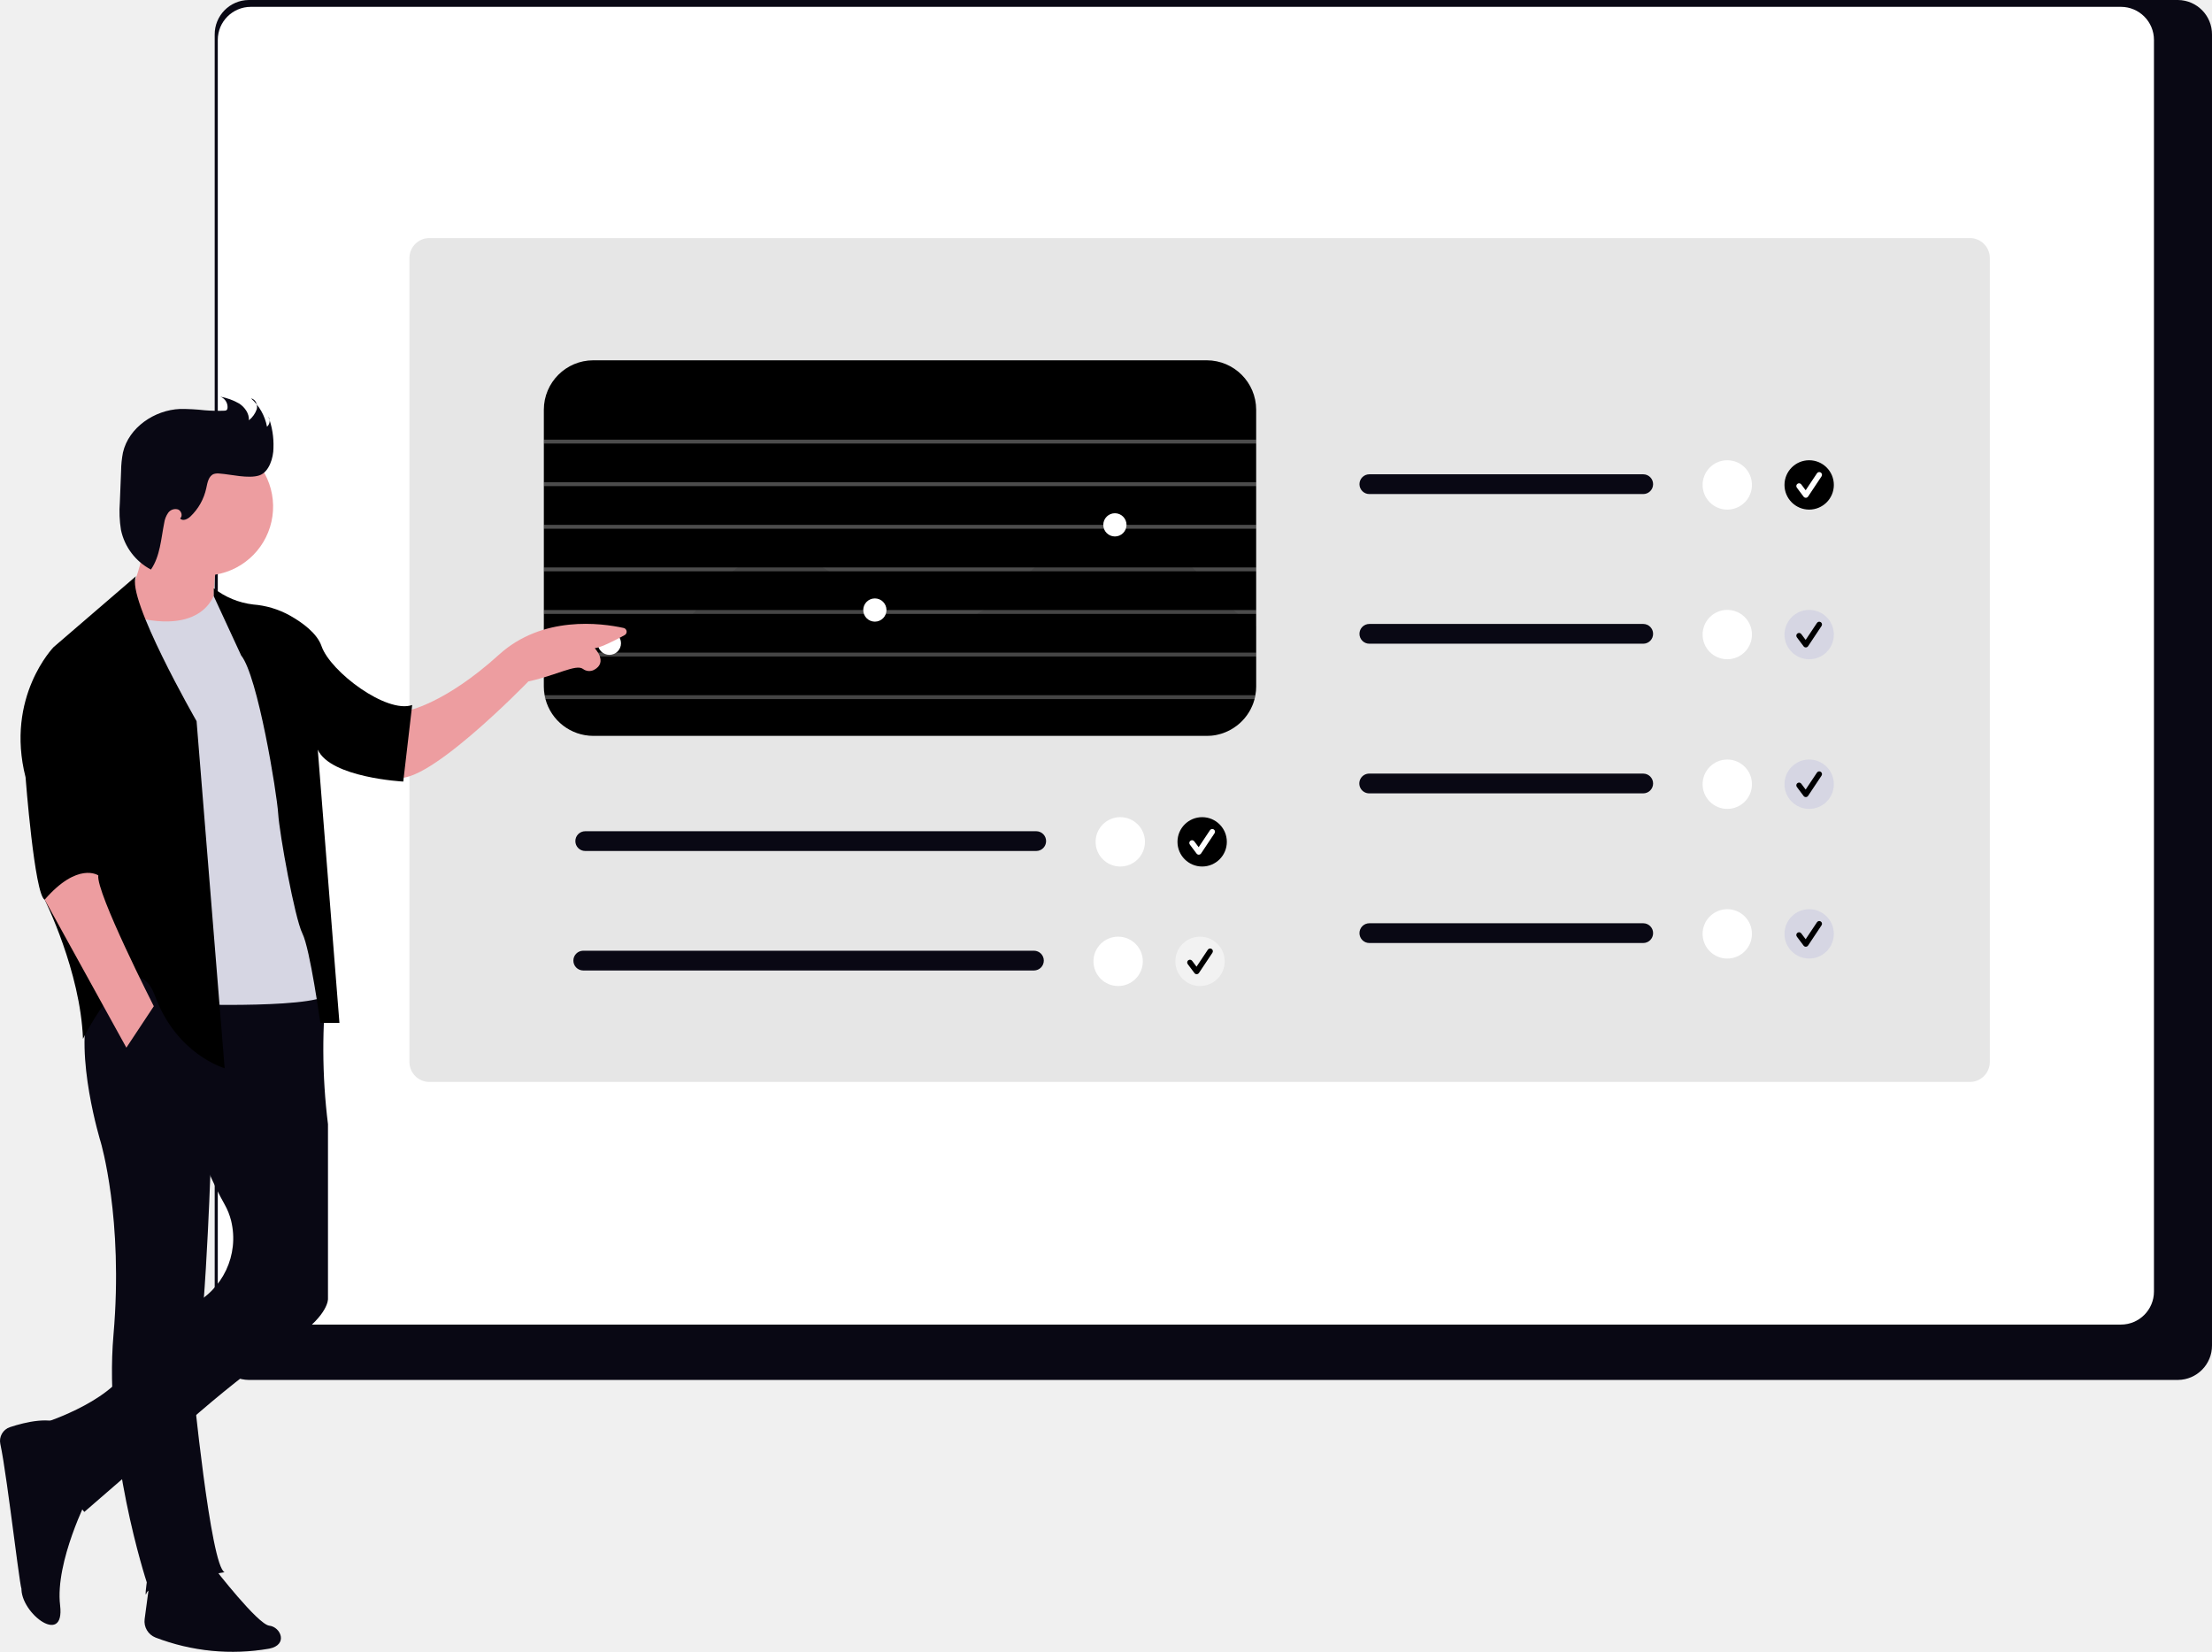
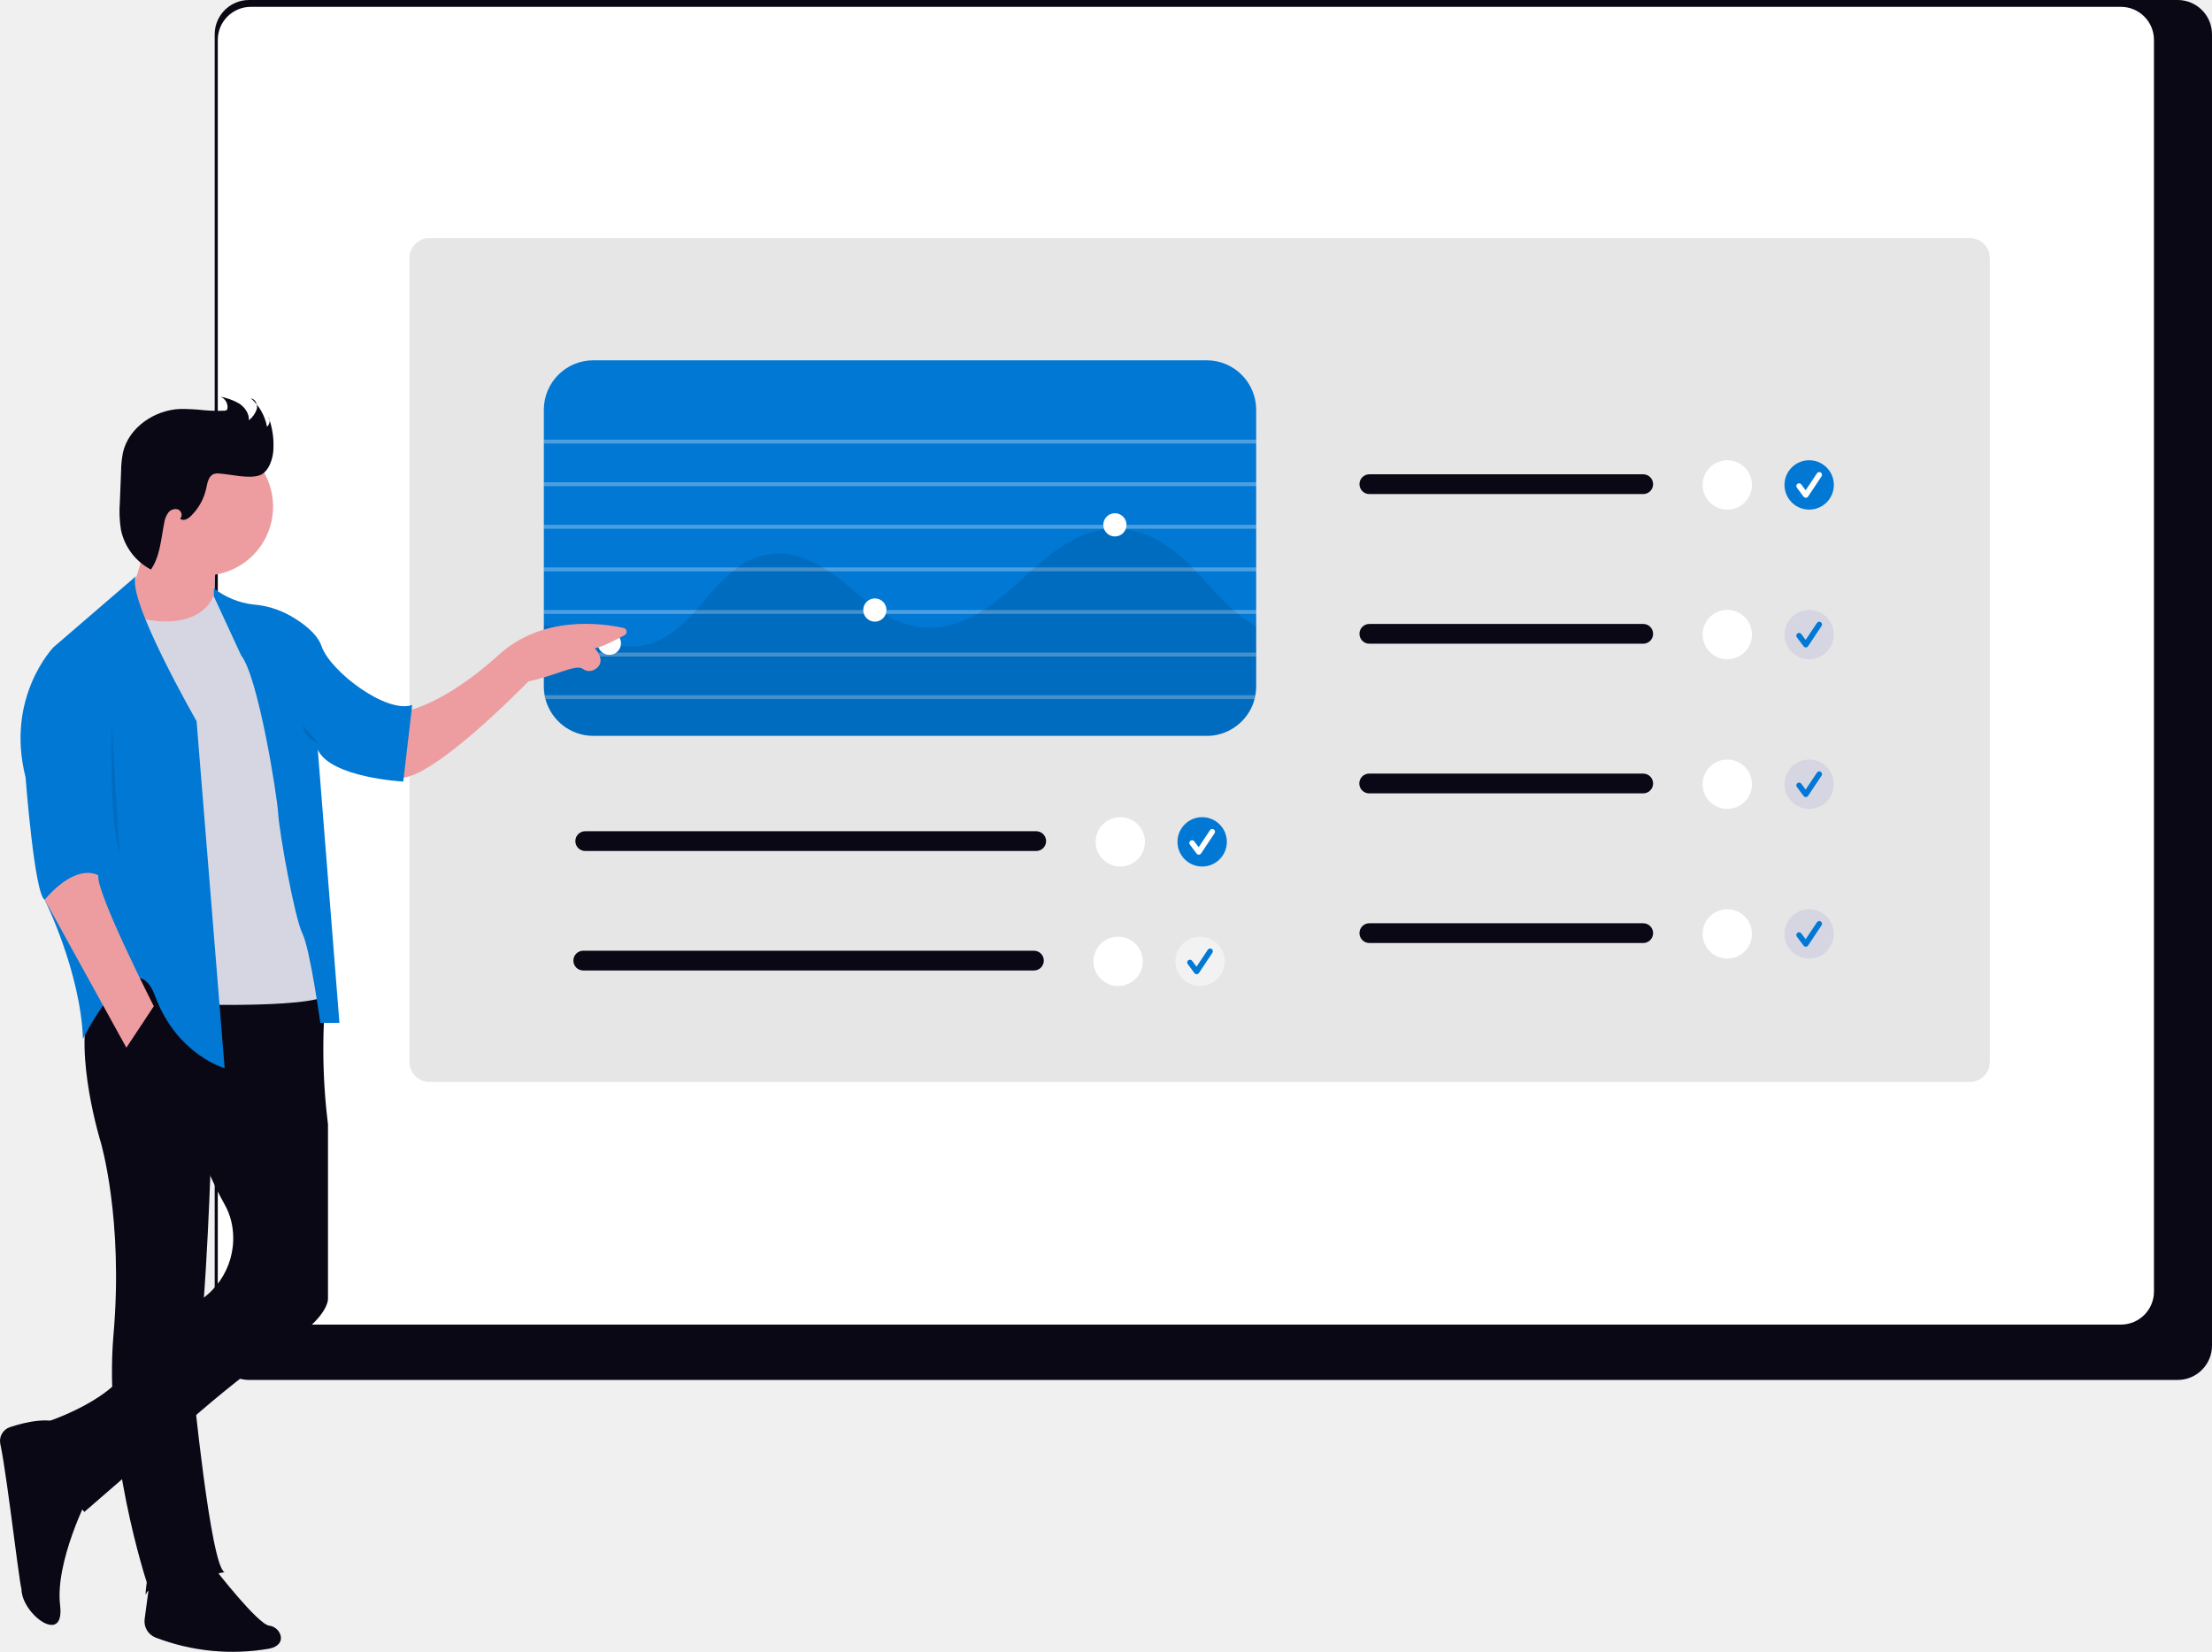
<svg xmlns="http://www.w3.org/2000/svg" viewBox="0 0 960 716.851">
  <g transform="translate(-480 -248.653)">
    <path d="M1418.5,232.384h-837.3a14.9,14.9,0,0,0-14.76,15.014v568.86a14.9,14.9,0,0,0,14.76,14.983h837.3a14.9,14.9,0,0,0,14.76-14.983V247.4a14.9,14.9,0,0,0-14.758-15.014Z" transform="translate(6.738 16.269)" fill="#090814" />
    <path d="M1392.421,232.384H580.754a14.339,14.339,0,0,0-14.312,14.337V789.934a14.333,14.333,0,0,0,14.312,14.312h811.667a14.333,14.333,0,0,0,14.312-14.312V246.722a14.338,14.338,0,0,0-14.3-14.337Z" transform="translate(8.077 19.243)" fill="#fff" />
    <g transform="translate(657.698 351.964)">
      <path d="M8.668,0H677.2a8.668,8.668,0,0,1,8.668,8.668V357.562a8.668,8.668,0,0,1-8.668,8.668H8.668A8.668,8.668,0,0,1,0,357.562V8.668A8.668,8.668,0,0,1,8.668,0Z" transform="translate(0)" fill="#e6e6e6" />
-       <path d="M578.656,230.179H312.369a21.477,21.477,0,0,0-21.44,21.44v120.1a20.206,20.206,0,0,0,.353,3.8c.084.571.218,1.126.353,1.68a21.509,21.509,0,0,0,20.734,15.962H578.656c.437,0,.874-.017,1.294-.05h.3V393.1a1.278,1.278,0,0,0,.252-.017c.084,0,.185-.017.269-.017a.15.15,0,0,0,.084-.017c.185-.017.37-.034.538-.05.3-.05.6-.084.891-.134a.286.286,0,0,1,.118-.017.332.332,0,0,1,.168-.034.062.062,0,0,1,.05-.017c.185-.034.37-.067.555-.118a1.949,1.949,0,0,0,.3-.067c.37-.084.739-.168,1.092-.286.168-.05.319-.084.487-.134.218-.067.454-.151.672-.235a2.64,2.64,0,0,0,.336-.118.087.087,0,0,0,.067-.034,15.012,15.012,0,0,0,1.428-.588c.4-.185.79-.386,1.176-.588.151-.067.286-.151.437-.235a.351.351,0,0,0,.1-.067c.386-.235.773-.471,1.143-.689.017-.017.017-.034.034-.034a.017.017,0,0,0,.012,0,.016.016,0,0,0,0-.012,12.844,12.844,0,0,0,1.143-.807h.017c.1-.084.185-.151.269-.218.118-.084.235-.185.336-.269.2-.168.4-.336.588-.5a2.609,2.609,0,0,0,.319-.286c.286-.252.555-.521.823-.79a4.742,4.742,0,0,0,.4-.437,6.965,6.965,0,0,0,.588-.639c.168-.218.353-.437.521-.655a7.539,7.539,0,0,0,.555-.723c.3-.4.571-.807.84-1.243.218-.353.437-.722.638-1.092.1-.185.2-.387.3-.588.017,0,.017-.017.017-.034.185-.353.353-.706.5-1.075.067-.151.135-.286.185-.437.135-.286.235-.588.353-.891.185-.554.37-1.126.521-1.7.134-.555.269-1.109.353-1.68a20.191,20.191,0,0,0,.353-3.8V251.619A21.477,21.477,0,0,0,578.656,230.179Z" transform="translate(-232.602 -177.129)" fill="currentColor" />
+       <path d="M578.656,230.179H312.369a21.477,21.477,0,0,0-21.44,21.44v120.1a20.206,20.206,0,0,0,.353,3.8c.084.571.218,1.126.353,1.68a21.509,21.509,0,0,0,20.734,15.962H578.656c.437,0,.874-.017,1.294-.05h.3V393.1a1.278,1.278,0,0,0,.252-.017c.084,0,.185-.017.269-.017a.15.15,0,0,0,.084-.017c.185-.017.37-.034.538-.05.3-.05.6-.084.891-.134a.286.286,0,0,1,.118-.017.332.332,0,0,1,.168-.034.062.062,0,0,1,.05-.017c.185-.034.37-.067.555-.118a1.949,1.949,0,0,0,.3-.067c.37-.084.739-.168,1.092-.286.168-.05.319-.084.487-.134.218-.067.454-.151.672-.235a2.64,2.64,0,0,0,.336-.118.087.087,0,0,0,.067-.034,15.012,15.012,0,0,0,1.428-.588c.4-.185.79-.386,1.176-.588.151-.067.286-.151.437-.235a.351.351,0,0,0,.1-.067c.386-.235.773-.471,1.143-.689.017-.017.017-.034.034-.034a.017.017,0,0,0,.012,0,.016.016,0,0,0,0-.012,12.844,12.844,0,0,0,1.143-.807h.017c.1-.084.185-.151.269-.218.118-.084.235-.185.336-.269.2-.168.4-.336.588-.5a2.609,2.609,0,0,0,.319-.286c.286-.252.555-.521.823-.79a4.742,4.742,0,0,0,.4-.437,6.965,6.965,0,0,0,.588-.639c.168-.218.353-.437.521-.655a7.539,7.539,0,0,0,.555-.723c.3-.4.571-.807.84-1.243.218-.353.437-.722.638-1.092.1-.185.2-.387.3-.588.017,0,.017-.017.017-.034.185-.353.353-.706.5-1.075.067-.151.135-.286.185-.437.135-.286.235-.588.353-.891.185-.554.37-1.126.521-1.7.134-.555.269-1.109.353-1.68a20.191,20.191,0,0,0,.353-3.8V251.619A21.477,21.477,0,0,0,578.656,230.179Z" transform="translate(-232.602 -177.129)" fill="#0078d4" />
      <rect width="309.168" height="1.68" transform="translate(58.327 87.494)" fill="#fff" opacity="0.3" />
      <rect width="309.168" height="1.68" transform="translate(58.327 105.978)" fill="#fff" opacity="0.3" />
      <rect width="309.168" height="1.68" transform="translate(58.327 124.461)" fill="#fff" opacity="0.3" />
      <rect width="309.168" height="1.68" transform="translate(58.327 142.942)" fill="#fff" opacity="0.3" />
      <rect width="309.168" height="1.68" transform="translate(58.327 161.426)" fill="#fff" opacity="0.3" />
      <rect width="309.168" height="1.68" transform="translate(58.327 179.909)" fill="#fff" opacity="0.3" />
      <path d="M599.746,387.123c-.084.571-.219,1.126-.353,1.68H291.166a13.885,13.885,0,0,1-.2-1.68Z" transform="translate(-232.603 -188.732)" fill="#fff" opacity="0.3" />
      <g transform="translate(58.327 126.14)" opacity="0.1">
        <path d="M600.1,351.548v26.01a20.19,20.19,0,0,1-.353,3.8c-.084.571-.218,1.126-.353,1.68-.151.571-.336,1.143-.521,1.7-.118.3-.218.6-.353.89-.05.151-.118.286-.185.437-.151.37-.319.723-.5,1.075,0,.017,0,.034-.017.034-.1.2-.2.4-.3.588-.2.37-.42.739-.638,1.092-.269.437-.538.84-.84,1.243a7.532,7.532,0,0,1-.555.723c-.168.218-.353.437-.521.655a6.978,6.978,0,0,1-.588.638,4.735,4.735,0,0,1-.4.437c-.269.269-.538.538-.823.79a2.6,2.6,0,0,1-.319.286c-.185.168-.386.336-.588.5-.1.084-.219.185-.336.269-.084.067-.168.134-.269.218h-.017a12.838,12.838,0,0,1-1.143.806.016.016,0,0,1-.017.017c-.017,0-.017.017-.034.034-.235.168-.487.319-.739.47-.134.084-.269.151-.4.218a.351.351,0,0,1-.1.067c-.151.084-.286.168-.437.235-.386.2-.773.4-1.176.588a14.989,14.989,0,0,1-1.428.588.088.088,0,0,1-.067.034,2.651,2.651,0,0,1-.336.118c-.219.084-.454.168-.672.235-.168.05-.319.084-.487.134-.353.118-.723.2-1.092.286a1.95,1.95,0,0,1-.3.067c-.185.05-.37.084-.555.118a.062.062,0,0,0-.05.017.333.333,0,0,0-.168.034.286.286,0,0,0-.118.017c-.286.05-.588.084-.891.134-.168.017-.353.034-.538.05a.151.151,0,0,1-.084.017c-.185.017-.353.033-.521.05h-.034c-.185.017-.37.017-.554.034-.336.017-.672.017-1.008.017H312.369a21.509,21.509,0,0,1-20.734-15.962h-.47a13.885,13.885,0,0,1-.2-1.68c-.017-.319-.034-.655-.034-.975v-29.3a39.955,39.955,0,0,1,10.4,1.7c9.141,2.789,18.029,7.511,27.573,7.511.756,0,1.546-.034,2.319-.1,10.048-.84,17.861-7.074,24.364-14.114.521-.555,1.042-1.109,1.529-1.68,1.227-1.361,2.4-2.756,3.545-4.133a90.459,90.459,0,0,1,12.216-12.669c.723-.588,1.445-1.142,2.184-1.68a31.035,31.035,0,0,1,14.82-5.931c.689-.067,1.378-.118,2.067-.134,7.192-.218,13.946,2.369,20.1,6.066.891.538,1.781,1.092,2.638,1.68a100.339,100.339,0,0,1,8.485,6.435,162.235,162.235,0,0,0,13.106,10.367c.336.235.672.47,1.008.672.521.353,1.059.689,1.6,1.008a38.832,38.832,0,0,0,15.19,5.73c.185.034.386.067.588.084,8.754,1.025,16.9-1.563,24.347-5.814.924-.538,1.865-1.092,2.772-1.68a114.805,114.805,0,0,0,16.282-13.106c1.31-1.227,2.638-2.47,4.016-3.7.622-.554,1.243-1.126,1.882-1.68,9.981-8.771,21.49-16.8,35.084-16.8.571,0,1.159.017,1.748.05,9.779.471,18.365,5.209,25.574,11.224a78.483,78.483,0,0,1,6,5.528l.235.235c.47.47.941.958,1.378,1.445,5.377,5.629,10.333,11.644,16.181,16.8.638.588,1.294,1.143,1.966,1.68a54.887,54.887,0,0,0,6.385,4.57C599.021,350.96,599.558,351.263,600.1,351.548Z" transform="translate(-290.928 -309.105)" />
      </g>
      <ellipse cx="5.041" cy="5.041" rx="5.041" ry="5.041" transform="translate(81.733 170.802)" fill="#fff" />
      <ellipse cx="5.041" cy="5.041" rx="5.041" ry="5.041" transform="translate(196.948 156.385)" fill="#fff" />
      <ellipse cx="5.041" cy="5.041" rx="5.041" ry="5.041" transform="translate(301.124 119.419)" fill="#fff" />
      <path d="M796.311,353.732H677.451a4.289,4.289,0,1,0,0,8.578h118.86a4.289,4.289,0,0,0,0-8.578Z" transform="translate(-260.857 -186.264)" fill="#090814" />
      <path d="M796.311,423.861H677.451a4.289,4.289,0,1,0,0,8.577h118.86a4.289,4.289,0,0,0,0-8.578Z" transform="translate(-260.857 -191.447)" fill="#090814" />
      <path d="M796.311,493.989H677.451a4.289,4.289,0,1,0,0,8.578h118.86a4.289,4.289,0,0,0,0-8.578Z" transform="translate(-260.857 -196.631)" fill="#090814" />
      <ellipse cx="10.71" cy="10.71" rx="10.71" ry="10.71" transform="translate(596.765 161.368)" fill="#d6d6e3" style="isolation:isolate" />
-       <path d="M882,363.839a1.191,1.191,0,0,1-.953-.477l-2.922-3.9a1.191,1.191,0,0,1,1.906-1.43l1.912,2.549,4.91-7.365a1.191,1.191,0,1,1,1.983,1.322L883,363.309a1.192,1.192,0,0,1-.958.53Z" transform="translate(-275.99 -186.187)" fill="currentColor" />
+       <path d="M882,363.839a1.191,1.191,0,0,1-.953-.477l-2.922-3.9a1.191,1.191,0,0,1,1.906-1.43l1.912,2.549,4.91-7.365a1.191,1.191,0,1,1,1.983,1.322L883,363.309a1.192,1.192,0,0,1-.958.53Z" transform="translate(-275.99 -186.187)" fill="#0078d4" />
      <ellipse cx="10.71" cy="10.71" rx="10.71" ry="10.71" transform="translate(596.765 226.312)" fill="#d6d6e3" style="isolation:isolate" />
-       <path d="M882,433.967a1.191,1.191,0,0,1-.953-.477l-2.922-3.9a1.191,1.191,0,0,1,1.906-1.43l1.912,2.549,4.91-7.365a1.191,1.191,0,1,1,1.983,1.322L883,433.437a1.192,1.192,0,0,1-.958.53Z" transform="translate(-275.99 -191.371)" fill="currentColor" />
+       <path d="M882,433.967a1.191,1.191,0,0,1-.953-.477l-2.922-3.9a1.191,1.191,0,0,1,1.906-1.43l1.912,2.549,4.91-7.365a1.191,1.191,0,1,1,1.983,1.322L883,433.437a1.192,1.192,0,0,1-.958.53Z" transform="translate(-275.99 -191.371)" fill="#0078d4" />
      <ellipse cx="10.71" cy="10.71" rx="10.71" ry="10.71" transform="translate(596.765 291.257)" fill="#d6d6e3" style="isolation:isolate" />
      <path d="M796.311,283.6H677.451a4.289,4.289,0,1,0,0,8.578h118.86a4.289,4.289,0,1,0,0-8.578Z" transform="translate(-260.857 -181.079)" fill="#090814" />
-       <ellipse cx="10.71" cy="10.71" rx="10.71" ry="10.71" transform="translate(596.765 96.425)" fill="currentColor" />
+       <ellipse cx="10.71" cy="10.71" rx="10.71" ry="10.71" transform="translate(596.765 96.425)" fill="#0078d4" />
      <path d="M882,293.711a1.191,1.191,0,0,1-.953-.477l-2.922-3.9a1.191,1.191,0,0,1,1.906-1.43l1.912,2.549,4.91-7.365a1.191,1.191,0,1,1,1.983,1.322L883,293.18a1.192,1.192,0,0,1-.958.53Z" transform="translate(-275.99 -181.002)" fill="#fff" />
      <ellipse cx="10.71" cy="10.71" rx="10.71" ry="10.71" transform="translate(561.228 96.425)" fill="#fff" style="isolation:isolate" />
      <ellipse cx="10.71" cy="10.71" rx="10.71" ry="10.71" transform="translate(561.228 161.368)" fill="#fff" style="isolation:isolate" />
      <ellipse cx="10.71" cy="10.71" rx="10.71" ry="10.71" transform="translate(561.228 226.312)" fill="#fff" style="isolation:isolate" />
      <ellipse cx="10.71" cy="10.71" rx="10.71" ry="10.71" transform="translate(561.228 291.257)" fill="#fff" style="isolation:isolate" />
-       <path d="M882,504.1a1.191,1.191,0,0,1-.953-.477l-2.922-3.9a1.191,1.191,0,0,1,1.906-1.43l1.912,2.549,4.91-7.365a1.191,1.191,0,0,1,1.983,1.322L883,503.565a1.192,1.192,0,0,1-.958.53Z" transform="translate(-275.99 -196.554)" fill="currentColor" />
+       <path d="M882,504.1a1.191,1.191,0,0,1-.953-.477l-2.922-3.9a1.191,1.191,0,0,1,1.906-1.43l1.912,2.549,4.91-7.365a1.191,1.191,0,0,1,1.983,1.322L883,503.565a1.192,1.192,0,0,1-.958.53Z" transform="translate(-275.99 -196.554)" fill="#0078d4" />
      <path d="M505.708,450.862H309.984a4.289,4.289,0,1,0,0,8.578H505.708a4.289,4.289,0,0,0,0-8.578Z" transform="translate(-233.692 -193.443)" fill="#090814" />
-       <ellipse cx="10.71" cy="10.71" rx="10.71" ry="10.71" transform="translate(333.325 251.318)" fill="currentColor" />
+       <ellipse cx="10.71" cy="10.71" rx="10.71" ry="10.71" transform="translate(333.325 251.318)" fill="#0078d4" />
      <path d="M597.537,460.969a1.191,1.191,0,0,1-.953-.477l-2.922-3.9a1.191,1.191,0,1,1,1.906-1.43l1.912,2.549,4.91-7.365a1.191,1.191,0,0,1,1.983,1.322l-5.844,8.766a1.192,1.192,0,0,1-.958.53Z" transform="translate(-254.963 -193.366)" fill="#fff" />
      <ellipse cx="10.71" cy="10.71" rx="10.71" ry="10.71" transform="translate(297.79 251.318)" fill="#fff" style="isolation:isolate" />
      <path d="M504.708,506.862H308.984a4.289,4.289,0,0,0,0,8.577H504.708a4.289,4.289,0,0,0,0-8.577Z" transform="translate(-233.618 -197.584)" fill="#090814" />
      <ellipse cx="10.71" cy="10.71" rx="10.71" ry="10.71" transform="translate(332.398 303.178)" fill="#f2f2f2" style="isolation:isolate" />
-       <path d="M596.537,516.969a1.192,1.192,0,0,1-.953-.477l-2.922-3.9a1.191,1.191,0,1,1,1.906-1.43l1.912,2.549,4.91-7.365a1.191,1.191,0,1,1,1.983,1.322l-5.844,8.766a1.192,1.192,0,0,1-.958.53Z" transform="translate(-254.888 -197.505)" fill="currentColor" />
+       <path d="M596.537,516.969a1.192,1.192,0,0,1-.953-.477l-2.922-3.9a1.191,1.191,0,1,1,1.906-1.43l1.912,2.549,4.91-7.365a1.191,1.191,0,1,1,1.983,1.322l-5.844,8.766a1.192,1.192,0,0,1-.958.53Z" transform="translate(-254.888 -197.505)" fill="#0078d4" />
      <ellipse cx="10.71" cy="10.71" rx="10.71" ry="10.71" transform="translate(296.863 303.178)" fill="#fff" style="isolation:isolate" />
    </g>
    <g transform="translate(480 420.805)">
      <path d="M770.988,305.879s16.06-2.77,39.874-24.367c18.841-17.083,44.255-13.724,54.055-11.57a1.673,1.673,0,0,1,.445,3.106c-3.961,2.167-10.1,5.333-12.978,5.694,0,0,5.936,6.14-.373,9.427a4.539,4.539,0,0,1-4.744-.457c-3.034-2.215-11.461,2.817-23.68,5.43,0,0-47.626,49.287-58.7,40.932Z" transform="translate(-594.274 -169.573)" fill="#ed9da0" />
      <path d="M0,77.522V65.89A79.752,79.752,0,0,0,5.747,45.008,29.908,29.908,0,1,1,36.324,59.433c-.817,6.688-1.264,16.384,1.333,24.177L17.72,86.379Z" transform="translate(57.06 17.805)" fill="#ed9da0" />
      <path d="M997.266,588.443s-14.447,28.243-12.183,47.073-18.829,2.215-16.614-8.861c.469,13.408-6.2-46.952-9.318-61.086a6.308,6.308,0,0,1,4.189-7.356c6.658-2.191,17.805-4.876,23.4-.77C995.014,563.522,997.266,588.443,997.266,588.443Z" transform="translate(-959.001 -111.024)" fill="#090814" />
      <path d="M919.852,608.871s18.829,24.366,23.814,24.921,8.307,8.307,0,9.968a93.108,93.108,0,0,1-49.36-4.815,7.537,7.537,0,0,1-4.732-8.018l3.176-23.717Z" transform="translate(-826.799 -100.441)" fill="#090814" />
      <path d="M977.469,393.78l18.058,2.405a264.287,264.287,0,0,0,.217,63.481v75.847s.349,6.682-13.52,16.4a518.531,518.531,0,0,0-41.992,32.506l-50.251,43.535s-19.937-24.367-17.167-38.765c0,0,33.227-10.522,37.658-27.689,2.54-9.824,15.422-18.058,25.968-23.235a32.289,32.289,0,0,0,17.277-36.649,28.251,28.251,0,0,0-2.829-7.115c-8.861-15.506-21.6-50.395-21.6-50.395l24.363-46.445Z" transform="translate(-853.402 -143.959)" fill="#090814" />
      <path d="M955.932,654.049s-32.674,5.538-33.782,8.861,0-4.431,0-4.431S903.32,601.439,907.7,551.056s-5.538-83.623-5.538-83.623-11.629-37.658-4.984-59.256,76.424-12.183,76.424-12.183-24.367,57.041-23.814,84.177c0,0-2.768,81.961-7.753,91.376C942.087,571.5,949.839,651.8,955.932,654.049Z" transform="translate(-858.449 -143.923)" fill="#090814" />
      <path d="M908.648,255.79s-3.323,20.467-36.55,11.629l22.1,168.34s64.24,2.215,63.686-5.538L944.644,328.336Z" transform="translate(-815.004 -172.094)" fill="#d6d6e3" />
-       <path d="M842.2,255.33a34.276,34.276,0,0,0,17.108,7.043,38.921,38.921,0,0,1,15.723,4.671c5.694,3.19,12.039,7.825,13.966,13.471,3.877,11.076,28.243,29.35,39.319,25.475l-3.876,33.227s-31.566-1.661-37.1-13.845l9.4,118.572h-8.307s-4.431-32.12-7.754-38.765-9.968-43.2-10.522-52.057-8.861-59.81-16.06-68.622L842.19,258.748Z" transform="translate(-749.426 -172.188)" fill="currentColor" />
+       <path d="M842.2,255.33a34.276,34.276,0,0,0,17.108,7.043,38.921,38.921,0,0,1,15.723,4.671c5.694,3.19,12.039,7.825,13.966,13.471,3.877,11.076,28.243,29.35,39.319,25.475l-3.876,33.227s-31.566-1.661-37.1-13.845l9.4,118.572h-8.307s-4.431-32.12-7.754-38.765-9.968-43.2-10.522-52.057-8.861-59.81-16.06-68.622L842.19,258.748Z" transform="translate(-749.426 -172.188)" fill="#0078d4" />
      <path d="M957.324,203.315a34.932,34.932,0,0,0-2.222-13.652,3.411,3.411,0,0,1-.578,4.442,21.869,21.869,0,0,0-6.934-12.289c1.967.325,2.978,2.755,2.492,4.69a10.667,10.667,0,0,1-3.411,4.8c.167-2.925-1.767-5.656-4.212-7.26a25.267,25.267,0,0,0-8.223-2.978,4.767,4.767,0,0,1,3.156,4.889,1.366,1.366,0,0,1-.411.945,1.567,1.567,0,0,1-.934.245,71.547,71.547,0,0,1-8.634-.189,90.543,90.543,0,0,0-10.634-.567c-11.111.467-22.279,8.056-24.768,18.89a43.437,43.437,0,0,0-.812,7.978l-.542,13.678a50,50,0,0,0,.489,11.956,25.335,25.335,0,0,0,13,17.2c4.009-5.811,4.367-13.279,5.756-20.2a10.222,10.222,0,0,1,1.734-4.442,3.9,3.9,0,0,1,4.278-1.444c1.5.6,2.144,2.889.9,3.912,1.112,1.311,3.189.334,4.442-.833a23.867,23.867,0,0,0,6.923-12.367c.5-2.378,1-5.309,3.334-6.123a6.2,6.2,0,0,1,2.467-.167c4.867.334,12.479,2.345,17.19.8C955.5,213.806,957.324,207.416,957.324,203.315Z" transform="translate(-838.644 -181.068)" fill="#090814" />
-       <path d="M959.88,251l-35.719,30.735s-21.044,21.6-12.183,56.488c0,0,3.877,50.949,8.307,53.164,0,0,15.506,31.013,16.614,60.363,0,0,21.875-44.027,31.3-18.552s30.182,31.3,30.182,31.3L986.2,313.879S955.45,260.366,959.88,251Z" transform="translate(-900.886 -173.071)" fill="currentColor" />
+       <path d="M959.88,251l-35.719,30.735s-21.044,21.6-12.183,56.488c0,0,3.877,50.949,8.307,53.164,0,0,15.506,31.013,16.614,60.363,0,0,21.875-44.027,31.3-18.552s30.182,31.3,30.182,31.3L986.2,313.879S955.45,260.366,959.88,251Z" transform="translate(-900.886 -173.071)" fill="#0078d4" />
      <path d="M958.6,359.015s-8.861-6.092-23.259,10.522l35.443,64.24L982.69,415.8S957.492,366.214,958.6,359.015Z" transform="translate(-915.94 -151.269)" fill="#ed9da0" />
      <path d="M947.884,304.78s-1.107,39.874,3.323,54.826" transform="translate(-899.411 -162.105)" opacity="0.1" />
      <path d="M882.645,312.533S876,310.318,876,304.78" transform="translate(-744.457 -162.105)" opacity="0.1" />
    </g>
  </g>
</svg>
